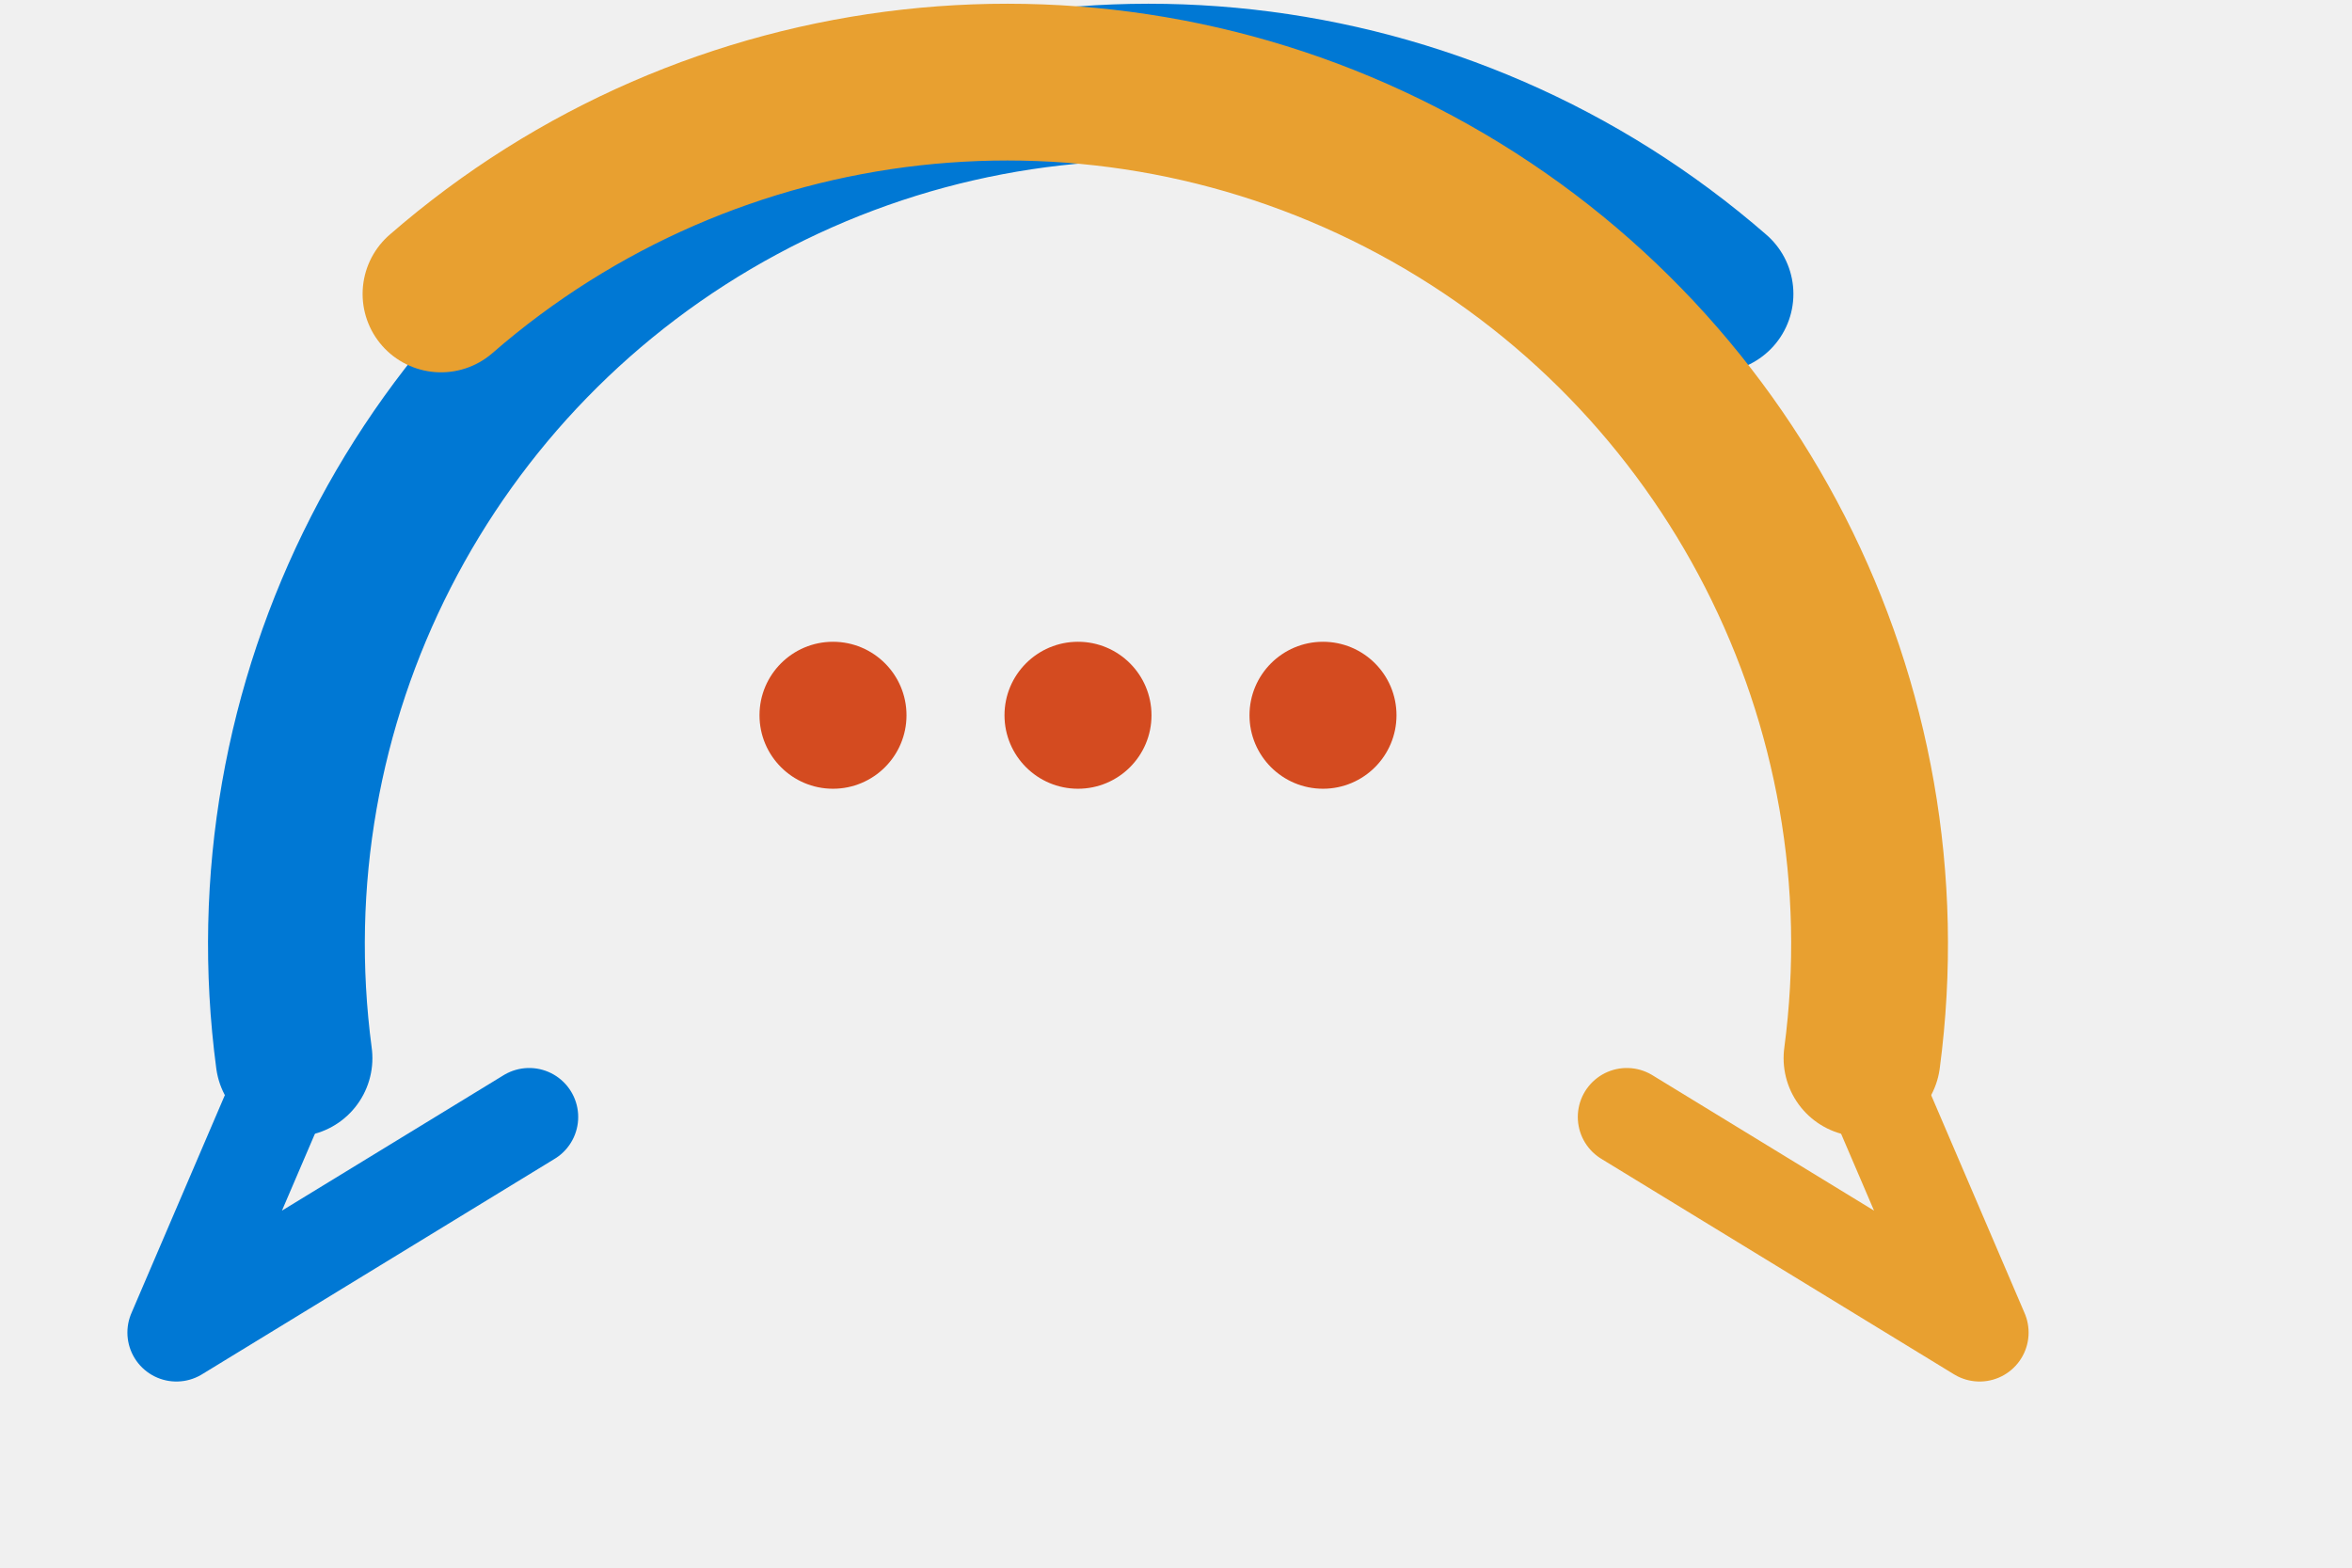
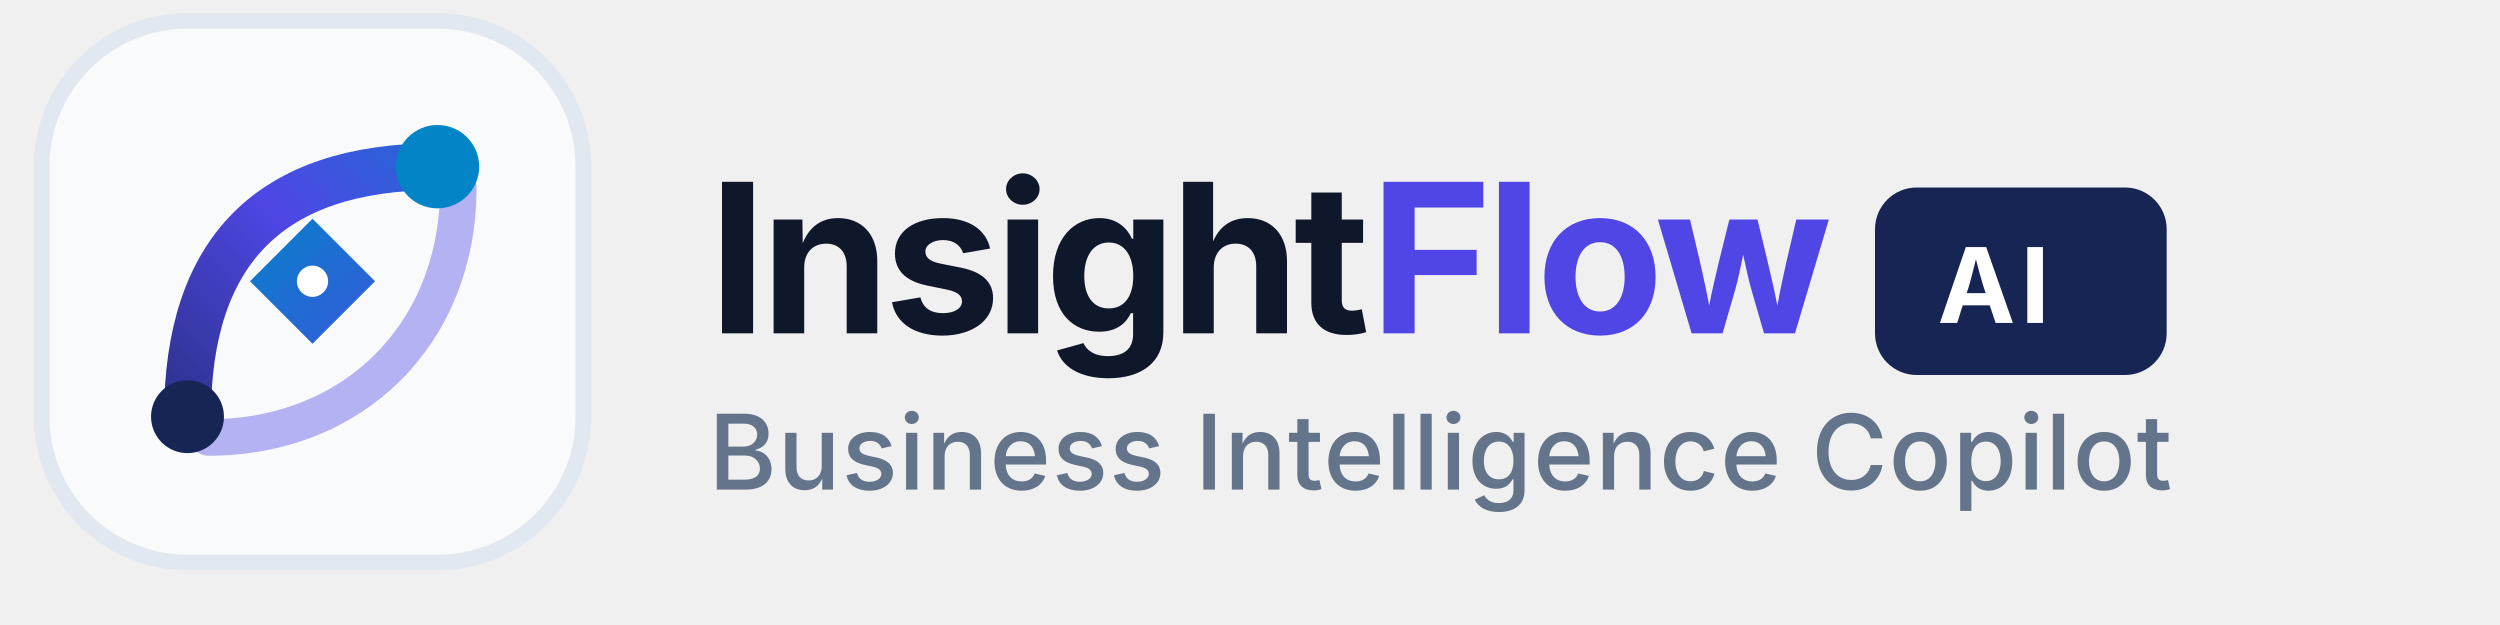
- <svg xmlns="http://www.w3.org/2000/svg" viewBox="0 0 240 160" width="240" height="160">
-   <path d="M30 108 A88 88 0 0 1 175 30" fill="none" stroke="#0078D4" stroke-width="16" stroke-linecap="round" />
-   <path d="M190 108 A88 88 0 0 0 45 30" fill="none" stroke="#E8A030" stroke-width="16" stroke-linecap="round" />
-   <circle cx="85" cy="73" r="7.5" fill="#D44B20" />
-   <circle cx="110" cy="73" r="7.5" fill="#D44B20" />
-   <circle cx="135" cy="73" r="7.5" fill="#D44B20" />
-   <path d="M30 108 L18 136 L54 114" fill="none" stroke="#0078D4" stroke-width="10" stroke-linecap="round" stroke-linejoin="round" />
-   <path d="M190 108 L202 136 L166 114" fill="none" stroke="#E8A030" stroke-width="10" stroke-linecap="round" stroke-linejoin="round" />
+ <svg xmlns="http://www.w3.org/2000/svg" viewBox="0 0 240 60" width="240" height="60" fill="none">
+   <defs>
+     <linearGradient id="if-grad-light" x1="8" y1="52" x2="52" y2="8" gradientUnits="userSpaceOnUse">
+       <stop offset="0%" stop-color="#172554" />
+       <stop offset="55%" stop-color="#4F46E5" />
+       <stop offset="100%" stop-color="#0284C7" />
+     </linearGradient>
+     <linearGradient id="if-diamond-light" x1="18" y1="18" x2="38" y2="38" gradientUnits="userSpaceOnUse">
+       <stop offset="0%" stop-color="#0284C7" />
+       <stop offset="100%" stop-color="#4F46E5" />
+     </linearGradient>
+   </defs>
+   <g transform="translate(4, 2)">
+     <rect width="52" height="52" rx="14" fill="#F8FAFC" stroke="#E2E8F0" stroke-width="1.5" />
+     <path d="M 14 38 C 14 22 22 14 38 14" stroke="url(#if-grad-light)" stroke-width="4.5" stroke-linecap="round" />
+     <path d="M 16 40 C 30 40 40 30 40 16" stroke="#4F46E5" stroke-width="3.5" stroke-linecap="round" stroke-opacity="0.4" />
+     <circle cx="14" cy="38" r="3.5" fill="#172554" />
+     <circle cx="38" cy="14" r="4" fill="#0284C7" />
+     <path d="M 26 19 L 32 25 L 26 31 L 20 25 Z" fill="url(#if-diamond-light)" />
+     <circle cx="26" cy="25" r="1.5" fill="#FFFFFF" />
+   </g>
+   <text x="68" y="32" font-family="'Inter', -apple-system, sans-serif" font-size="20" font-weight="700" fill="#0F172A" letter-spacing="-0.03em">Insight<tspan fill="#4F46E5">Flow</tspan>
+   </text>
+   <rect x="180" y="18" width="28" height="18" rx="4" fill="#172554" />
+   <text x="186" y="31" font-family="'Inter', -apple-system, sans-serif" font-size="10" font-weight="700" fill="#FFFFFF" letter-spacing="0.05em">AI</text>
+   <text x="68" y="47" font-family="'Inter', -apple-system, sans-serif" font-size="10" font-weight="500" fill="#64748B" letter-spacing="0.01em">Business Intelligence Copilot</text>
</svg>
